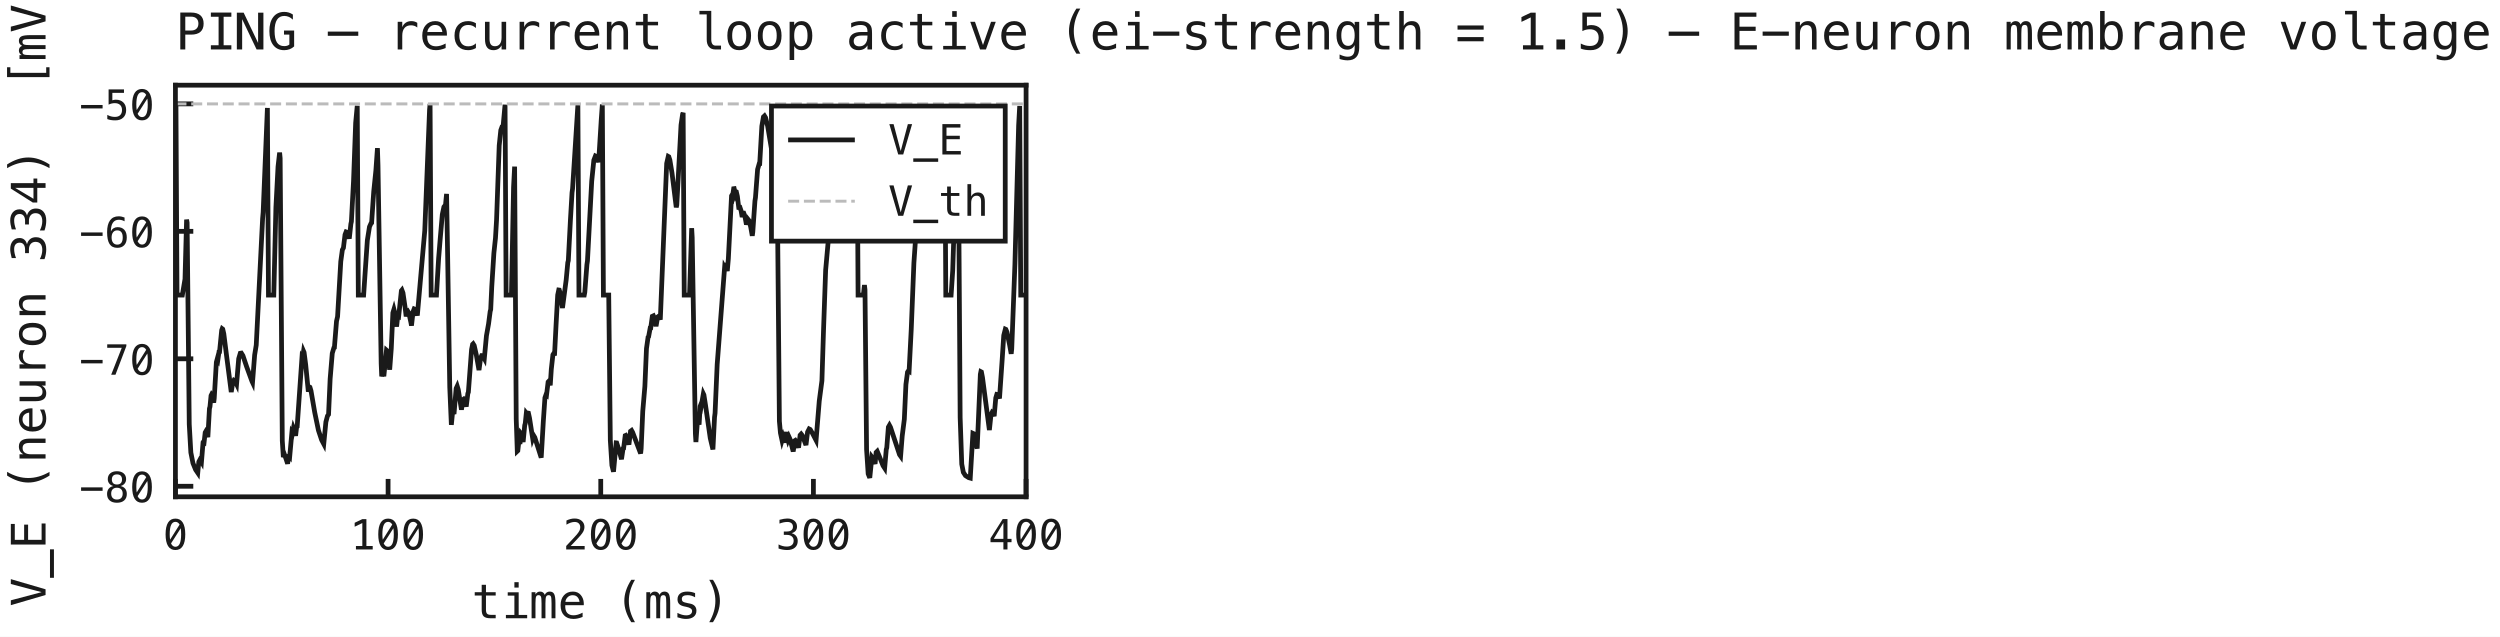
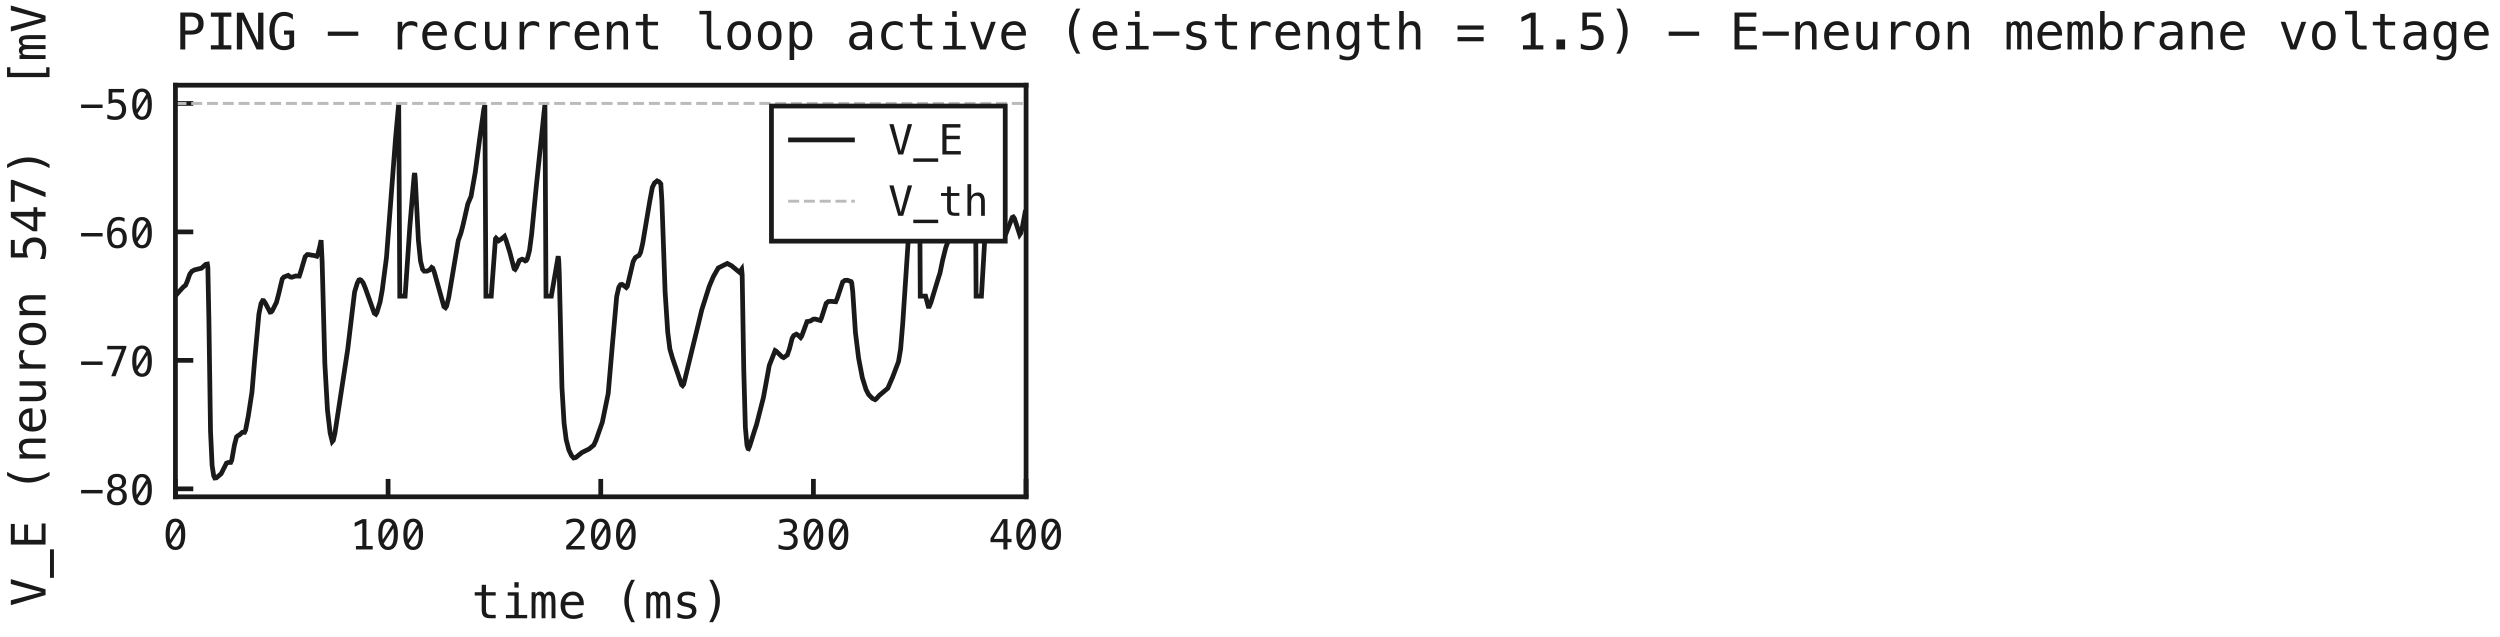
<svg xmlns="http://www.w3.org/2000/svg" xmlns:xlink="http://www.w3.org/1999/xlink" width="419.81pt" height="106.924pt" viewBox="0 0 419.81 106.924" version="1.1">
  <defs>
    <style type="text/css">*{stroke-linejoin: round; stroke-linecap: butt}</style>
  </defs>
  <g id="figure_1">
    <g id="patch_1">
      <path d="M 0 106.924  L 419.81 106.924  L 419.81 0  L 0 0  z " style="fill: #ffffff" />
    </g>
    <g id="axes_1">
      <g id="patch_2">
        <path d="M 29.458 83.425  L 172.303 83.425  L 172.303 14.305  L 29.458 14.305  z " style="fill: #ffffff" />
      </g>
      <g id="matplotlib.axis_1">
        <g id="xtick_1">
          <g id="line2d_1">
            <defs>
-               <path id="m8a054b932f" d="M 0 0  L 0 -3  " style="stroke: #1a1a1a; stroke-width: 0.8" />
+               <path id="mc0d29c896b" d="M 0 0  L 0 -3  " style="stroke: #1a1a1a; stroke-width: 0.8" />
            </defs>
            <g>
-               <use xlink:href="#m8a054b932f" x="29.458" y="83.425" style="fill: #1a1a1a; stroke: #1a1a1a; stroke-width: 0.8" />
+               <use xlink:href="#mc0d29c896b" x="29.458" y="83.425" style="fill: #1a1a1a; stroke: #1a1a1a; stroke-width: 0.8" />
            </g>
          </g>
          <g id="text_1">
            <g style="fill: #1a1a1a" transform="translate(27.35055 92.26367) scale(0.07 -0.07)">
              <defs>
                <path id="Menlo-Regular-30" d="M 1925 4734  Q 2672 4734 3055 4125  Q 3438 3516 3438 2322  Q 3438 1128 3055 518  Q 2672 -91 1925 -91  Q 1178 -91 797 518  Q 416 1128 416 2322  Q 416 3516 797 4125  Q 1178 4734 1925 4734  z M 1925 409  Q 2369 409 2586 881  Q 2803 1353 2803 2322  Q 2803 2838 2741 3253  L 1253 925  Q 1488 409 1925 409  z M 1925 4234  Q 1484 4234 1267 3762  Q 1050 3291 1050 2322  Q 1050 1881 1109 1497  L 2566 3819  Q 2328 4234 1925 4234  z " transform="scale(0.015625)" />
              </defs>
              <use xlink:href="#Menlo-Regular-30" />
            </g>
          </g>
        </g>
        <g id="xtick_2">
          <g id="line2d_2">
            <g>
-               <use xlink:href="#m8a054b932f" x="65.169" y="83.425" style="fill: #1a1a1a; stroke: #1a1a1a; stroke-width: 0.8" />
+               <use xlink:href="#mc0d29c896b" x="65.169" y="83.425" style="fill: #1a1a1a; stroke: #1a1a1a; stroke-width: 0.8" />
            </g>
          </g>
          <g id="text_2">
            <g style="fill: #1a1a1a" transform="translate(58.84758 92.26367) scale(0.07 -0.07)">
              <defs>
                <path id="Menlo-Regular-31" d="M 844 528  L 1825 528  L 1825 4053  L 650 3488  L 650 4094  L 1819 4650  L 2450 4650  L 2450 528  L 3419 528  L 3419 0  L 844 0  L 844 528  z " transform="scale(0.015625)" />
              </defs>
              <use xlink:href="#Menlo-Regular-31" />
              <use xlink:href="#Menlo-Regular-30" transform="translate(60.20508 0)" />
              <use xlink:href="#Menlo-Regular-30" transform="translate(120.4102 0)" />
            </g>
          </g>
        </g>
        <g id="xtick_3">
          <g id="line2d_3">
            <g>
-               <use xlink:href="#m8a054b932f" x="100.88" y="83.425" style="fill: #1a1a1a; stroke: #1a1a1a; stroke-width: 0.8" />
+               <use xlink:href="#mc0d29c896b" x="100.88" y="83.425" style="fill: #1a1a1a; stroke: #1a1a1a; stroke-width: 0.8" />
            </g>
          </g>
          <g id="text_3">
            <g style="fill: #1a1a1a" transform="translate(94.55883 92.26367) scale(0.07 -0.07)">
              <defs>
                <path id="Menlo-Regular-32" d="M 1166 531  L 3309 531  L 3309 0  L 475 0  L 475 531  Q 1059 1147 1496 1619  Q 1934 2091 2100 2284  Q 2413 2666 2522 2902  Q 2631 3138 2631 3384  Q 2631 3775 2401 3997  Q 2172 4219 1772 4219  Q 1488 4219 1175 4116  Q 863 4013 513 3803  L 513 4441  Q 834 4594 1145 4672  Q 1456 4750 1759 4750  Q 2444 4750 2861 4386  Q 3278 4022 3278 3431  Q 3278 3131 3139 2831  Q 3000 2531 2688 2169  Q 2513 1966 2180 1606  Q 1847 1247 1166 531  z " transform="scale(0.015625)" />
              </defs>
              <use xlink:href="#Menlo-Regular-32" />
              <use xlink:href="#Menlo-Regular-30" transform="translate(60.20508 0)" />
              <use xlink:href="#Menlo-Regular-30" transform="translate(120.4102 0)" />
            </g>
          </g>
        </g>
        <g id="xtick_4">
          <g id="line2d_4">
            <g>
-               <use xlink:href="#m8a054b932f" x="136.591" y="83.425" style="fill: #1a1a1a; stroke: #1a1a1a; stroke-width: 0.8" />
+               <use xlink:href="#mc0d29c896b" x="136.591" y="83.425" style="fill: #1a1a1a; stroke: #1a1a1a; stroke-width: 0.8" />
            </g>
          </g>
          <g id="text_4">
            <g style="fill: #1a1a1a" transform="translate(130.2701 92.26367) scale(0.07 -0.07)">
              <defs>
                <path id="Menlo-Regular-33" d="M 2425 2497  Q 2884 2375 3128 2064  Q 3372 1753 3372 1288  Q 3372 644 2939 276  Q 2506 -91 1741 -91  Q 1419 -91 1084 -31  Q 750 28 428 141  L 428 769  Q 747 603 1056 522  Q 1366 441 1672 441  Q 2191 441 2469 675  Q 2747 909 2747 1350  Q 2747 1756 2469 1995  Q 2191 2234 1716 2234  L 1234 2234  L 1234 2753  L 1716 2753  Q 2150 2753 2394 2943  Q 2638 3134 2638 3475  Q 2638 3834 2411 4026  Q 2184 4219 1766 4219  Q 1488 4219 1191 4156  Q 894 4094 569 3969  L 569 4550  Q 947 4650 1242 4700  Q 1538 4750 1766 4750  Q 2447 4750 2855 4408  Q 3263 4066 3263 3500  Q 3263 3116 3048 2859  Q 2834 2603 2425 2497  z " transform="scale(0.015625)" />
              </defs>
              <use xlink:href="#Menlo-Regular-33" />
              <use xlink:href="#Menlo-Regular-30" transform="translate(60.20508 0)" />
              <use xlink:href="#Menlo-Regular-30" transform="translate(120.4102 0)" />
            </g>
          </g>
        </g>
        <g id="xtick_5">
          <g id="line2d_5">
            <g>
-               <use xlink:href="#m8a054b932f" x="172.303" y="83.425" style="fill: #1a1a1a; stroke: #1a1a1a; stroke-width: 0.8" />
+               <use xlink:href="#mc0d29c896b" x="172.303" y="83.425" style="fill: #1a1a1a; stroke: #1a1a1a; stroke-width: 0.8" />
            </g>
          </g>
          <g id="text_5">
            <g style="fill: #1a1a1a" transform="translate(165.9813 92.26367) scale(0.07 -0.07)">
              <defs>
                <path id="Menlo-Regular-34" d="M 2297 4091  L 825 1625  L 2297 1625  L 2297 4091  z M 2194 4666  L 2925 4666  L 2925 1625  L 3547 1625  L 3547 1113  L 2925 1113  L 2925 0  L 2297 0  L 2297 1113  L 319 1113  L 319 1709  L 2194 4666  z " transform="scale(0.015625)" />
              </defs>
              <use xlink:href="#Menlo-Regular-34" />
              <use xlink:href="#Menlo-Regular-30" transform="translate(60.20508 0)" />
              <use xlink:href="#Menlo-Regular-30" transform="translate(120.4102 0)" />
            </g>
          </g>
        </g>
        <g id="text_6">
          <g style="fill: #1a1a1a" transform="translate(79.20703 103.8207) scale(0.08 -0.08)">
            <defs>
              <path id="Menlo-Regular-74" d="M 1919 4494  L 1919 3500  L 3225 3500  L 3225 3053  L 1919 3053  L 1919 1153  Q 1919 766 2066 612  Q 2213 459 2578 459  L 3225 459  L 3225 0  L 2522 0  Q 1875 0 1609 259  Q 1344 519 1344 1153  L 1344 3053  L 409 3053  L 409 3500  L 1344 3500  L 1344 4494  L 1919 4494  z " transform="scale(0.015625)" />
              <path id="Menlo-Regular-69" d="M 988 3488  L 2459 3488  L 2459 447  L 3600 447  L 3600 0  L 744 0  L 744 447  L 1884 447  L 1884 3041  L 988 3041  L 988 3488  z M 1884 4847  L 2459 4847  L 2459 4122  L 1884 4122  L 1884 4847  z " transform="scale(0.015625)" />
              <path id="Menlo-Regular-6d" d="M 2113 3144  Q 2219 3369 2383 3476  Q 2547 3584 2778 3584  Q 3200 3584 3373 3257  Q 3547 2931 3547 2028  L 3547 0  L 3022 0  L 3022 2003  Q 3022 2744 2939 2923  Q 2856 3103 2638 3103  Q 2388 3103 2295 2911  Q 2203 2719 2203 2003  L 2203 0  L 1678 0  L 1678 2003  Q 1678 2753 1589 2928  Q 1500 3103 1269 3103  Q 1041 3103 952 2911  Q 863 2719 863 2003  L 863 0  L 341 0  L 341 3500  L 863 3500  L 863 3200  Q 966 3388 1120 3486  Q 1275 3584 1472 3584  Q 1709 3584 1867 3475  Q 2025 3366 2113 3144  z " transform="scale(0.015625)" />
              <path id="Menlo-Regular-65" d="M 3500 2038  L 3500 1756  L 1009 1756  L 1009 1738  Q 984 1022 1282 709  Q 1581 397 2125 397  Q 2400 397 2700 484  Q 3000 572 3341 750  L 3341 178  Q 3013 44 2708 -23  Q 2403 -91 2119 -91  Q 1303 -91 843 398  Q 384 888 384 1747  Q 384 2584 834 3084  Q 1284 3584 2034 3584  Q 2703 3584 3089 3131  Q 3475 2678 3500 2038  z M 2925 2206  Q 2888 2569 2661 2833  Q 2434 3097 2009 3097  Q 1594 3097 1325 2822  Q 1056 2547 1031 2203  L 2925 2206  z " transform="scale(0.015625)" />
              <path id="Menlo-Regular-20" transform="scale(0.015625)" />
              <path id="Menlo-Regular-28" d="M 2672 5169  Q 2256 4456 2051 3748  Q 1847 3041 1847 2322  Q 1847 1606 2051 897  Q 2256 188 2672 -531  L 2172 -531  Q 1700 213 1469 917  Q 1238 1622 1238 2322  Q 1238 3019 1469 3725  Q 1700 4431 2172 5169  L 2672 5169  z " transform="scale(0.015625)" />
              <path id="Menlo-Regular-73" d="M 3041 3378  L 3041 2816  Q 2794 2959 2544 3031  Q 2294 3103 2034 3103  Q 1644 3103 1451 2976  Q 1259 2850 1259 2591  Q 1259 2356 1403 2240  Q 1547 2125 2119 2016  L 2350 1972  Q 2778 1891 2998 1647  Q 3219 1403 3219 1013  Q 3219 494 2850 201  Q 2481 -91 1825 -91  Q 1566 -91 1281 -36  Q 997 19 666 128  L 666 722  Q 988 556 1281 473  Q 1575 391 1838 391  Q 2219 391 2428 545  Q 2638 700 2638 978  Q 2638 1378 1872 1531  L 1847 1538  L 1631 1581  Q 1134 1678 906 1908  Q 678 2138 678 2534  Q 678 3038 1018 3311  Q 1359 3584 1991 3584  Q 2272 3584 2531 3532  Q 2791 3481 3041 3378  z " transform="scale(0.015625)" />
              <path id="Menlo-Regular-29" d="M 1088 5169  L 1588 5169  Q 2059 4431 2290 3725  Q 2522 3019 2522 2322  Q 2522 1619 2290 912  Q 2059 206 1588 -531  L 1088 -531  Q 1503 194 1708 903  Q 1913 1613 1913 2322  Q 1913 3034 1708 3743  Q 1503 4453 1088 5169  z " transform="scale(0.015625)" />
            </defs>
            <use xlink:href="#Menlo-Regular-74" />
            <use xlink:href="#Menlo-Regular-69" transform="translate(60.20508 0)" />
            <use xlink:href="#Menlo-Regular-6d" transform="translate(120.4102 0)" />
            <use xlink:href="#Menlo-Regular-65" transform="translate(180.6152 0)" />
            <use xlink:href="#Menlo-Regular-20" transform="translate(240.8203 0)" />
            <use xlink:href="#Menlo-Regular-28" transform="translate(301.0254 0)" />
            <use xlink:href="#Menlo-Regular-6d" transform="translate(361.2305 0)" />
            <use xlink:href="#Menlo-Regular-73" transform="translate(421.4355 0)" />
            <use xlink:href="#Menlo-Regular-29" transform="translate(481.6406 0)" />
          </g>
        </g>
      </g>
      <g id="matplotlib.axis_2">
        <g id="ytick_1">
          <g id="line2d_6">
            <defs>
-               <path id="mae8dba7355" d="M 0 0  L 3 0  " style="stroke: #1a1a1a; stroke-width: 0.8" />
+               <path id="m9e86cb7888" d="M 0 0  L 3 0  " style="stroke: #1a1a1a; stroke-width: 0.8" />
            </defs>
            <g>
-               <use xlink:href="#mae8dba7355" x="29.458" y="81.657" style="fill: #1a1a1a; stroke: #1a1a1a; stroke-width: 0.8" />
+               <use xlink:href="#m9e86cb7888" x="29.458" y="82.088" style="fill: #1a1a1a; stroke: #1a1a1a; stroke-width: 0.8" />
            </g>
          </g>
          <g id="text_7">
-             <g style="fill: #1a1a1a" transform="translate(13.315 84.32586) scale(0.07 -0.07)">
+             <g style="fill: #1a1a1a" transform="translate(13.315 84.75686) scale(0.07 -0.07)">
              <defs>
                <path id="Menlo-Regular-2212" d="M 275 2272  L 3578 2272  L 3578 1741  L 275 1741  L 275 2272  z " transform="scale(0.015625)" />
                <path id="Menlo-Regular-38" d="M 1925 2216  Q 1503 2216 1273 1980  Q 1044 1744 1044 1313  Q 1044 881 1276 642  Q 1509 403 1925 403  Q 2350 403 2579 639  Q 2809 875 2809 1313  Q 2809 1741 2576 1978  Q 2344 2216 1925 2216  z M 1375 2478  Q 972 2581 745 2862  Q 519 3144 519 3541  Q 519 4097 897 4423  Q 1275 4750 1925 4750  Q 2578 4750 2956 4423  Q 3334 4097 3334 3541  Q 3334 3144 3107 2862  Q 2881 2581 2478 2478  Q 2947 2375 3195 2062  Q 3444 1750 3444 1253  Q 3444 622 3041 265  Q 2638 -91 1925 -91  Q 1213 -91 811 264  Q 409 619 409 1247  Q 409 1747 657 2061  Q 906 2375 1375 2478  z M 1147 3481  Q 1147 3106 1347 2909  Q 1547 2713 1925 2713  Q 2306 2713 2506 2909  Q 2706 3106 2706 3481  Q 2706 3863 2507 4063  Q 2309 4263 1925 4263  Q 1547 4263 1347 4061  Q 1147 3859 1147 3481  z " transform="scale(0.015625)" />
              </defs>
              <use xlink:href="#Menlo-Regular-2212" />
              <use xlink:href="#Menlo-Regular-38" transform="translate(60.20508 0)" />
              <use xlink:href="#Menlo-Regular-30" transform="translate(120.4102 0)" />
            </g>
          </g>
        </g>
        <g id="ytick_2">
          <g id="line2d_7">
            <g>
-               <use xlink:href="#mae8dba7355" x="29.458" y="60.252" style="fill: #1a1a1a; stroke: #1a1a1a; stroke-width: 0.8" />
+               <use xlink:href="#m9e86cb7888" x="29.458" y="60.515" style="fill: #1a1a1a; stroke: #1a1a1a; stroke-width: 0.8" />
            </g>
          </g>
          <g id="text_8">
-             <g style="fill: #1a1a1a" transform="translate(13.315 62.92178) scale(0.07 -0.07)">
+             <g style="fill: #1a1a1a" transform="translate(13.315 63.18447) scale(0.07 -0.07)">
              <defs>
                <path id="Menlo-Regular-37" d="M 434 4666  L 3372 4666  L 3372 4397  L 1703 0  L 1044 0  L 2669 4134  L 434 4134  L 434 4666  z " transform="scale(0.015625)" />
              </defs>
              <use xlink:href="#Menlo-Regular-2212" />
              <use xlink:href="#Menlo-Regular-37" transform="translate(60.20508 0)" />
              <use xlink:href="#Menlo-Regular-30" transform="translate(120.4102 0)" />
            </g>
          </g>
        </g>
        <g id="ytick_3">
          <g id="line2d_8">
            <g>
-               <use xlink:href="#mae8dba7355" x="29.458" y="38.848" style="fill: #1a1a1a; stroke: #1a1a1a; stroke-width: 0.8" />
+               <use xlink:href="#m9e86cb7888" x="29.458" y="38.943" style="fill: #1a1a1a; stroke: #1a1a1a; stroke-width: 0.8" />
            </g>
          </g>
          <g id="text_9">
-             <g style="fill: #1a1a1a" transform="translate(13.315 41.51771) scale(0.07 -0.07)">
+             <g style="fill: #1a1a1a" transform="translate(13.315 41.61208) scale(0.07 -0.07)">
              <defs>
                <path id="Menlo-Regular-36" d="M 3097 4563  L 3097 3981  Q 2900 4097 2678 4158  Q 2456 4219 2216 4219  Q 1616 4219 1306 3767  Q 997 3316 997 2438  Q 1147 2750 1412 2917  Q 1678 3084 2022 3084  Q 2697 3084 3067 2670  Q 3438 2256 3438 1497  Q 3438 741 3056 325  Q 2675 -91 1984 -91  Q 1172 -91 794 492  Q 416 1075 416 2328  Q 416 3509 870 4129  Q 1325 4750 2188 4750  Q 2419 4750 2650 4701  Q 2881 4653 3097 4563  z M 1972 2591  Q 1569 2591 1337 2300  Q 1106 2009 1106 1497  Q 1106 984 1337 693  Q 1569 403 1972 403  Q 2391 403 2603 679  Q 2816 956 2816 1497  Q 2816 2041 2603 2316  Q 2391 2591 1972 2591  z " transform="scale(0.015625)" />
              </defs>
              <use xlink:href="#Menlo-Regular-2212" />
              <use xlink:href="#Menlo-Regular-36" transform="translate(60.20508 0)" />
              <use xlink:href="#Menlo-Regular-30" transform="translate(120.4102 0)" />
            </g>
          </g>
        </g>
        <g id="ytick_4">
          <g id="line2d_9">
            <g>
-               <use xlink:href="#mae8dba7355" x="29.458" y="17.444" style="fill: #1a1a1a; stroke: #1a1a1a; stroke-width: 0.8" />
+               <use xlink:href="#m9e86cb7888" x="29.458" y="17.37" style="fill: #1a1a1a; stroke: #1a1a1a; stroke-width: 0.8" />
            </g>
          </g>
          <g id="text_10">
-             <g style="fill: #1a1a1a" transform="translate(13.315 20.11363) scale(0.07 -0.07)">
+             <g style="fill: #1a1a1a" transform="translate(13.315 20.03969) scale(0.07 -0.07)">
              <defs>
                <path id="Menlo-Regular-35" d="M 647 4666  L 3009 4666  L 3009 4134  L 1222 4134  L 1222 2988  Q 1356 3038 1492 3061  Q 1628 3084 1766 3084  Q 2491 3084 2916 2656  Q 3341 2228 3341 1497  Q 3341 759 2895 334  Q 2450 -91 1678 -91  Q 1306 -91 998 -41  Q 691 9 447 109  L 447 750  Q 734 594 1025 517  Q 1316 441 1619 441  Q 2141 441 2423 716  Q 2706 991 2706 1497  Q 2706 1997 2414 2275  Q 2122 2553 1600 2553  Q 1347 2553 1106 2495  Q 866 2438 647 2322  L 647 4666  z " transform="scale(0.015625)" />
              </defs>
              <use xlink:href="#Menlo-Regular-2212" />
              <use xlink:href="#Menlo-Regular-35" transform="translate(60.20508 0)" />
              <use xlink:href="#Menlo-Regular-30" transform="translate(120.4102 0)" />
            </g>
          </g>
        </g>
        <g id="text_11">
          <g style="fill: #1a1a1a" transform="translate(7.65125 101.8438) rotate(-90) scale(0.08 -0.08)">
            <defs>
              <path id="Menlo-Regular-56" d="M 1925 531  L 3022 4666  L 3675 4666  L 2309 0  L 1544 0  L 178 4666  L 831 4666  L 1925 531  z " transform="scale(0.015625)" />
              <path id="Menlo-Regular-5f" d="M 3825 -594  L 3825 -1125  L 0 -1125  L 0 -594  L 3825 -594  z " transform="scale(0.015625)" />
              <path id="Menlo-Regular-45" d="M 616 4666  L 3384 4666  L 3384 4134  L 1247 4134  L 1247 2878  L 3291 2878  L 3291 2347  L 1247 2347  L 1247 531  L 3444 531  L 3444 0  L 616 0  L 616 4666  z " transform="scale(0.015625)" />
              <path id="Menlo-Regular-6e" d="M 3284 2169  L 3284 0  L 2706 0  L 2706 2169  Q 2706 2641 2540 2862  Q 2375 3084 2022 3084  Q 1619 3084 1401 2798  Q 1184 2513 1184 1978  L 1184 0  L 609 0  L 609 3500  L 1184 3500  L 1184 2975  Q 1338 3275 1600 3429  Q 1863 3584 2222 3584  Q 2756 3584 3020 3232  Q 3284 2881 3284 2169  z " transform="scale(0.015625)" />
              <path id="Menlo-Regular-75" d="M 609 1325  L 609 3494  L 1184 3494  L 1184 1325  Q 1184 853 1351 631  Q 1519 409 1869 409  Q 2275 409 2490 695  Q 2706 981 2706 1516  L 2706 3494  L 3284 3494  L 3284 0  L 2706 0  L 2706 525  Q 2553 222 2289 65  Q 2025 -91 1672 -91  Q 1134 -91 871 261  Q 609 613 609 1325  z " transform="scale(0.015625)" />
              <path id="Menlo-Regular-72" d="M 3609 2778  Q 3425 2922 3234 2987  Q 3044 3053 2816 3053  Q 2278 3053 1993 2715  Q 1709 2378 1709 1741  L 1709 0  L 1131 0  L 1131 3500  L 1709 3500  L 1709 2816  Q 1853 3188 2151 3386  Q 2450 3584 2859 3584  Q 3072 3584 3256 3531  Q 3441 3478 3609 3366  L 3609 2778  z " transform="scale(0.015625)" />
              <path id="Menlo-Regular-6f" d="M 1925 3097  Q 1488 3097 1263 2756  Q 1038 2416 1038 1747  Q 1038 1081 1263 739  Q 1488 397 1925 397  Q 2366 397 2591 739  Q 2816 1081 2816 1747  Q 2816 2416 2591 2756  Q 2366 3097 1925 3097  z M 1925 3584  Q 2653 3584 3039 3112  Q 3425 2641 3425 1747  Q 3425 850 3040 379  Q 2656 -91 1925 -91  Q 1197 -91 812 379  Q 428 850 428 1747  Q 428 2641 812 3112  Q 1197 3584 1925 3584  z " transform="scale(0.015625)" />
              <path id="Menlo-Regular-5b" d="M 1759 5175  L 3084 5175  L 3084 4728  L 2334 4728  L 2334 -84  L 3084 -84  L 3084 -531  L 1759 -531  L 1759 5175  z " transform="scale(0.015625)" />
              <path id="Menlo-Regular-5d" d="M 2250 5175  L 2250 -531  L 925 -531  L 925 -84  L 1675 -84  L 1675 4728  L 925 4728  L 925 5175  L 2250 5175  z " transform="scale(0.015625)" />
            </defs>
            <use xlink:href="#Menlo-Regular-56" />
            <use xlink:href="#Menlo-Regular-5f" transform="translate(60.20508 0)" />
            <use xlink:href="#Menlo-Regular-45" transform="translate(120.4102 0)" />
            <use xlink:href="#Menlo-Regular-20" transform="translate(180.6152 0)" />
            <use xlink:href="#Menlo-Regular-28" transform="translate(240.8203 0)" />
            <use xlink:href="#Menlo-Regular-6e" transform="translate(301.0254 0)" />
            <use xlink:href="#Menlo-Regular-65" transform="translate(361.2305 0)" />
            <use xlink:href="#Menlo-Regular-75" transform="translate(421.4355 0)" />
            <use xlink:href="#Menlo-Regular-72" transform="translate(481.6406 0)" />
            <use xlink:href="#Menlo-Regular-6f" transform="translate(541.8457 0)" />
            <use xlink:href="#Menlo-Regular-6e" transform="translate(602.0508 0)" />
            <use xlink:href="#Menlo-Regular-20" transform="translate(662.2559 0)" />
-             <use xlink:href="#Menlo-Regular-33" transform="translate(722.4609 0)" />
-             <use xlink:href="#Menlo-Regular-33" transform="translate(782.666 0)" />
-             <use xlink:href="#Menlo-Regular-34" transform="translate(842.8711 0)" />
+             <use xlink:href="#Menlo-Regular-35" transform="translate(722.4609 0)" />
+             <use xlink:href="#Menlo-Regular-34" transform="translate(782.666 0)" />
+             <use xlink:href="#Menlo-Regular-37" transform="translate(842.8711 0)" />
            <use xlink:href="#Menlo-Regular-29" transform="translate(903.0762 0)" />
            <use xlink:href="#Menlo-Regular-20" transform="translate(963.2812 0)" />
            <use xlink:href="#Menlo-Regular-20" transform="translate(1023.486 0)" />
            <use xlink:href="#Menlo-Regular-5b" transform="translate(1083.691 0)" />
            <use xlink:href="#Menlo-Regular-6d" transform="translate(1143.896 0)" />
            <use xlink:href="#Menlo-Regular-56" transform="translate(1204.102 0)" />
            <use xlink:href="#Menlo-Regular-5d" transform="translate(1264.307 0)" />
          </g>
        </g>
      </g>
      <g id="line2d_10">
-         <path d="M 29.458 18.25  L 29.547 17.447  L 29.725 49.55  L 30.618 49.55  L 31.065 46.864  L 31.332 36.877  L 31.422 37.396  L 31.779 71.235  L 32.047 75.988  L 32.404 77.781  L 32.85 78.879  L 33.207 79.405  L 33.386 77.546  L 33.564 77.211  L 33.743 77.392  L 33.832 77.549  L 34.1 74.277  L 34.189 74.143  L 34.279 74.211  L 34.457 72.624  L 34.547 72.469  L 34.725 72.759  L 34.904 73.407  L 35.171 68.605  L 35.261 68.286  L 35.439 66.43  L 35.529 66.248  L 35.618 66.359  L 35.886 67.614  L 35.975 66.884  L 36.332 60.821  L 36.511 60.154  L 36.6 60.319  L 36.778 59.092  L 36.868 59.068  L 37.225 55.454  L 37.314 55.202  L 37.403 55.27  L 37.582 56.046  L 38.028 59.59  L 38.832 65.837  L 39.1 64.134  L 39.278 63.842  L 39.457 63.94  L 39.725 64.499  L 40.082 60.235  L 40.35 59.323  L 40.528 59.293  L 40.796 59.728  L 41.421 61.588  L 42.314 64.033  L 42.403 64.221  L 42.76 59.614  L 43.028 57.95  L 44.099 36.698  L 44.189 35.657  L 44.903 18.129  L 45.081 49.55  L 45.974 49.55  L 46.331 34.808  L 46.688 27.984  L 46.956 25.621  L 47.045 26.576  L 47.403 74.001  L 47.581 76.762  L 47.76 76.307  L 48.028 77.043  L 48.295 77.87  L 48.474 76.561  L 48.563 76.511  L 48.652 76.626  L 49.01 72.669  L 49.099 72.813  L 49.277 71.864  L 49.456 72.315  L 49.635 73.186  L 49.813 71.686  L 49.902 71.624  L 50.706 60.081  L 50.795 60.223  L 50.974 58.973  L 51.063 59.18  L 51.331 61.24  L 51.777 65.77  L 51.956 64.977  L 52.045 65.025  L 52.224 65.618  L 52.849 69.249  L 53.473 72.263  L 54.009 73.882  L 54.366 74.557  L 54.723 70.864  L 54.991 69.844  L 55.17 69.6  L 55.438 63.628  L 55.795 59.328  L 56.063 58.422  L 56.152 58.37  L 56.509 53.936  L 56.687 53.163  L 57.223 43.916  L 57.491 41.95  L 57.67 41.621  L 57.937 39.402  L 58.116 38.943  L 58.294 39.006  L 58.562 39.726  L 58.652 40.074  L 58.919 37.608  L 59.009 37.198  L 59.366 30.424  L 59.723 20.629  L 59.991 17.757  L 60.169 49.55  L 61.062 49.55  L 61.33 45.558  L 61.687 40.34  L 62.044 38.085  L 62.312 37.486  L 62.401 37.421  L 62.758 32.161  L 63.116 28.659  L 63.383 24.875  L 63.473 27.73  L 64.008 61.039  L 64.098 63.204  L 64.276 62.469  L 64.455 63.186  L 64.901 58.805  L 64.99 58.882  L 65.169 59.81  L 65.437 62.082  L 65.705 58.529  L 65.972 52.541  L 66.151 51.943  L 66.33 52.647  L 66.597 54.85  L 66.776 53.202  L 66.865 52.987  L 66.954 53.051  L 67.401 48.818  L 67.49 48.709  L 67.669 49.181  L 68.026 51.613  L 68.204 53.134  L 68.383 52.328  L 68.472 52.254  L 68.651 52.552  L 69.008 54.171  L 69.097 54.682  L 69.365 52.341  L 69.544 51.874  L 69.722 51.943  L 69.99 52.653  L 70.079 52.989  L 71.329 38.713  L 72.133 18.416  L 72.222 17.453  L 72.4 49.55  L 73.293 49.55  L 73.65 43.457  L 73.918 40.151  L 74.275 36.008  L 74.543 34.748  L 74.811 34.407  L 74.99 32.563  L 75.168 42.978  L 75.525 65.034  L 75.793 71.343  L 75.972 69.495  L 76.061 69.265  L 76.15 69.305  L 76.239 69.523  L 76.597 65.228  L 76.775 64.847  L 76.954 65.429  L 77.489 68.797  L 77.757 67.091  L 77.846 67.029  L 78.025 67.313  L 78.293 68.276  L 78.561 66.08  L 78.65 65.857  L 79.186 58.693  L 79.364 57.817  L 79.453 57.732  L 79.632 58.024  L 79.989 59.616  L 80.435 62.149  L 80.703 60.147  L 80.882 59.715  L 81.06 59.72  L 81.328 60.213  L 81.685 56.384  L 82.042 54.373  L 82.31 52.3  L 82.4 51.972  L 82.578 48.148  L 82.935 42.5  L 83.203 39.973  L 83.382 36.941  L 83.828 24.439  L 84.096 21.863  L 84.274 21.373  L 84.364 21.379  L 84.453 21.516  L 84.81 17.582  L 84.989 49.55  L 85.881 49.55  L 86.239 31.431  L 86.417 27.976  L 86.685 70.354  L 86.863 75.766  L 86.953 75.681  L 87.131 74.09  L 87.221 74.222  L 87.31 74.552  L 87.488 72.817  L 87.578 72.934  L 87.846 74.223  L 88.113 71.419  L 88.203 71.112  L 88.381 69.371  L 88.47 69.484  L 88.56 69.88  L 88.649 69.366  L 88.738 69.383  L 88.917 70.19  L 89.453 73.639  L 89.631 73.163  L 89.81 73.463  L 90.881 76.849  L 91.238 70.738  L 91.506 66.794  L 91.685 66.279  L 91.774 66.35  L 92.042 64.139  L 92.131 64.044  L 92.309 64.375  L 92.399 64.709  L 92.577 61.99  L 92.845 59.579  L 92.934 59.433  L 93.024 59.491  L 93.113 59.705  L 93.381 54.452  L 93.649 49.541  L 93.827 48.699  L 93.916 48.712  L 94.095 49.305  L 94.452 51.717  L 95.077 46.976  L 95.345 44.093  L 95.434 43.761  L 95.791 36.882  L 96.059 32.337  L 96.148 31.682  L 97.041 17.646  L 97.22 49.55  L 98.113 49.55  L 98.202 49.073  L 98.559 44.415  L 98.648 43.806  L 99.362 30.427  L 99.72 26.891  L 99.987 26.195  L 100.166 26.282  L 100.434 26.932  L 100.523 27.245  L 100.969 20.038  L 101.148 17.54  L 101.327 49.55  L 102.219 49.55  L 102.487 73.933  L 102.755 78.148  L 103.023 79.215  L 103.469 74.371  L 103.558 74.382  L 103.826 75.208  L 104.362 77.118  L 104.63 75.317  L 104.719 75.276  L 104.987 73.153  L 105.076 73.113  L 105.255 73.443  L 105.612 74.66  L 105.88 72.421  L 106.058 72.287  L 106.237 72.608  L 107.576 76.152  L 107.665 75.315  L 107.933 69.074  L 108.29 64.874  L 108.558 58.535  L 108.826 56.626  L 108.915 56.534  L 109.183 55.08  L 109.272 55.067  L 109.54 53.12  L 109.719 53.036  L 109.897 53.505  L 110.165 54.781  L 110.433 53.223  L 110.611 53.101  L 110.79 53.415  L 110.879 53.683  L 111.951 27.441  L 112.218 26.268  L 112.308 26.319  L 112.486 26.862  L 112.843 29.038  L 113.558 34.815  L 113.647 34.434  L 114.361 20.988  L 114.629 19.16  L 114.718 18.948  L 114.897 49.55  L 115.79 49.55  L 116.147 38.317  L 116.236 39.882  L 116.772 72.817  L 116.861 74.233  L 117.129 70.535  L 117.218 70.544  L 117.397 71.311  L 117.575 68.216  L 117.664 67.99  L 117.754 68.187  L 118.111 66.119  L 118.2 66.303  L 118.468 68.011  L 119.271 73.586  L 119.718 75.474  L 119.986 70.073  L 120.075 69.386  L 120.432 61.179  L 121.682 44.868  L 121.771 45.022  L 121.95 44.681  L 122.128 45.515  L 122.307 43.451  L 122.843 32.881  L 122.932 32.733  L 123.021 32.921  L 123.2 31.69  L 123.289 31.678  L 123.468 32.448  L 123.557 32.17  L 123.646 32.208  L 123.825 32.971  L 124.092 35.172  L 124.182 34.891  L 124.271 34.868  L 124.45 35.396  L 124.628 36.445  L 124.807 35.785  L 124.896 35.786  L 125.075 36.254  L 125.342 37.709  L 125.61 36.829  L 125.789 37.054  L 126.057 38.093  L 126.324 39.593  L 126.414 38.936  L 126.771 33.757  L 126.86 33.184  L 127.217 28.45  L 127.485 27.504  L 127.574 27.49  L 127.931 21.189  L 128.199 19.631  L 128.378 19.463  L 128.556 19.755  L 128.913 21.194  L 129.717 26.032  L 129.806 26.595  L 129.896 25.873  L 130.253 21.048  L 130.342 20.431  L 130.431 22.143  L 130.878 70.731  L 131.056 72.706  L 131.324 73.953  L 131.503 73.363  L 131.681 73.931  L 131.77 74.34  L 131.949 72.884  L 132.038 72.887  L 132.306 73.854  L 132.485 73.346  L 132.663 73.736  L 133.199 75.819  L 133.467 74.004  L 133.556 73.948  L 133.735 74.189  L 134.092 75.179  L 134.359 73.077  L 134.538 72.881  L 134.717 73.108  L 135.342 74.739  L 135.609 72.55  L 135.877 72.033  L 136.056 72.126  L 136.413 72.729  L 137.038 73.93  L 137.573 67.336  L 138.02 63.937  L 138.288 55.478  L 138.645 45.359  L 139.895 31.32  L 140.073 31.722  L 140.252 32.603  L 140.52 29.195  L 140.698 28.465  L 140.787 28.409  L 140.966 28.741  L 141.234 26.008  L 141.412 25.478  L 141.68 22.697  L 141.859 22.125  L 141.948 22.101  L 142.127 22.436  L 142.484 24.104  L 143.019 27.688  L 143.109 27.281  L 143.287 26.898  L 143.555 24.25  L 143.644 23.79  L 143.912 18.139  L 144.091 49.55  L 144.984 49.55  L 145.162 47.866  L 145.251 48.67  L 145.519 75.471  L 145.787 79.567  L 146.055 80.238  L 146.412 76.723  L 146.591 76.956  L 146.948 77.896  L 147.126 75.962  L 147.305 75.783  L 147.573 76.418  L 148.287 78.201  L 148.555 78.61  L 148.823 75.481  L 148.912 75.175  L 149.18 71.718  L 149.358 71.409  L 149.537 71.745  L 151.054 76.347  L 151.233 76.596  L 151.501 73.219  L 151.858 70.409  L 152.126 64.554  L 152.394 62.489  L 152.572 62.22  L 152.661 62.286  L 153.019 55.313  L 153.465 44.155  L 153.911 37.682  L 154.09 37.442  L 154.268 38.012  L 154.358 38.501  L 154.536 37.211  L 154.804 31.1  L 155.34 26.184  L 155.518 25.785  L 155.608 25.904  L 155.875 24.566  L 155.965 24.59  L 156.233 22.432  L 156.411 22.268  L 156.59 22.744  L 156.947 24.822  L 157.84 32.007  L 158.197 24.075  L 158.643 18.093  L 158.822 49.55  L 159.714 49.55  L 159.982 45.462  L 160.339 34.486  L 160.696 29.433  L 160.875 28.172  L 160.964 29.853  L 161.232 70.102  L 161.5 77.93  L 161.768 79.309  L 162.125 79.862  L 162.661 80.204  L 162.928 80.283  L 163.375 72.769  L 163.464 72.81  L 163.732 73.752  L 164.089 75.329  L 164.625 62.853  L 164.714 62.418  L 164.803 62.465  L 164.982 63.39  L 166.142 72.216  L 166.41 69.634  L 166.589 69.266  L 166.767 69.435  L 166.946 69.885  L 167.214 66.818  L 167.392 66.224  L 167.571 66.253  L 167.839 66.91  L 168.285 60.447  L 168.553 56.32  L 168.821 55.271  L 168.91 55.312  L 169.089 55.75  L 169.535 57.905  L 169.803 59.411  L 169.892 58.618  L 170.428 44.406  L 171.053 21.046  L 171.231 17.795  L 171.41 49.55  L 172.213 49.55  L 172.213 49.55  " clip-path="url(#paf3e5350f1)" style="fill: none; stroke: #1a1a1a; stroke-width: 0.8; stroke-linejoin: miter" />
+         <path d="M 29.458 49.679  L 30.35 48.661  L 30.797 48.182  L 31.154 47.908  L 31.422 47.297  L 31.868 46.042  L 32.225 45.559  L 32.672 45.319  L 33.832 45.038  L 34.547 44.396  L 34.814 44.346  L 34.904 44.903  L 35.082 53.905  L 35.35 72.378  L 35.618 78.164  L 35.886 79.899  L 36.064 80.268  L 36.332 80.236  L 37.136 79.546  L 38.028 77.778  L 38.296 77.669  L 38.743 77.651  L 38.921 77.255  L 39.368 74.727  L 39.725 73.359  L 39.992 73.142  L 40.171 73.062  L 40.707 72.591  L 41.064 72.597  L 41.242 72.213  L 41.689 69.889  L 42.314 65.818  L 42.76 60.5  L 43.474 52.749  L 43.831 50.982  L 44.099 50.477  L 44.278 50.495  L 44.546 50.881  L 45.349 52.411  L 45.528 52.383  L 45.706 52.208  L 46.42 50.783  L 46.778 49.433  L 47.403 46.82  L 47.67 46.523  L 48.385 46.244  L 48.742 46.506  L 49.01 46.553  L 49.635 46.343  L 50.259 46.366  L 50.527 45.529  L 51.242 43.111  L 51.599 42.749  L 51.866 42.754  L 52.402 42.864  L 52.759 42.908  L 53.206 43.034  L 53.384 42.685  L 53.741 41.235  L 53.92 40.328  L 54.098 44.052  L 54.545 60.98  L 54.991 68.874  L 55.438 72.704  L 55.795 74.142  L 55.973 73.934  L 56.241 72.744  L 58.384 58.713  L 59.544 49.027  L 59.991 47.557  L 60.259 47.022  L 60.437 46.961  L 60.616 47.038  L 60.973 47.484  L 61.33 48.336  L 62.848 52.602  L 63.116 52.774  L 63.294 52.482  L 63.83 50.683  L 64.187 48.72  L 64.901 43.218  L 65.437 36.174  L 66.419 23.274  L 66.954 17.447  L 67.133 49.729  L 68.026 49.729  L 68.829 37.95  L 69.544 29.483  L 69.633 29.062  L 69.722 29.813  L 70.258 40.322  L 70.615 43.838  L 70.972 45.249  L 71.24 45.536  L 71.686 45.532  L 72.133 45.339  L 72.49 44.901  L 72.668 45.017  L 72.936 45.734  L 74.543 51.482  L 74.811 51.677  L 74.99 51.416  L 75.347 49.965  L 75.972 46.239  L 76.954 40.382  L 77.4 39.144  L 77.757 37.765  L 78.561 34.234  L 79.096 32.986  L 79.811 28.895  L 80.614 22.826  L 81.239 18.386  L 81.418 17.63  L 81.596 49.729  L 82.489 49.729  L 83.203 40.09  L 83.292 39.979  L 83.739 40.43  L 84.185 40.143  L 84.721 39.692  L 84.989 40.369  L 85.614 42.373  L 86.328 45.121  L 86.506 45.237  L 86.685 44.962  L 87.221 43.738  L 87.667 43.52  L 87.846 43.574  L 88.203 43.818  L 88.381 43.743  L 88.56 43.421  L 88.917 42.056  L 89.274 39.341  L 90.078 31.067  L 91.506 17.497  L 91.685 49.729  L 92.577 49.729  L 93.738 43.015  L 93.827 43.773  L 93.916 45.944  L 94.363 65.025  L 94.72 71.051  L 95.077 73.826  L 95.523 75.556  L 95.97 76.5  L 96.327 76.908  L 96.684 76.823  L 97.755 75.966  L 98.916 75.4  L 99.72 74.729  L 100.077 73.944  L 101.148 70.886  L 102.13 66.091  L 102.844 57.794  L 103.558 49.783  L 103.916 48.237  L 104.183 47.811  L 104.451 47.752  L 104.808 48  L 105.166 48.282  L 105.344 48.076  L 105.701 46.557  L 106.326 43.918  L 106.683 43.262  L 107.04 43.028  L 107.308 42.893  L 107.576 42.364  L 107.933 40.813  L 109.094 33.88  L 109.54 31.473  L 109.897 30.735  L 110.344 30.376  L 110.701 30.553  L 110.969 30.878  L 111.147 33.741  L 111.683 48.953  L 112.129 55.778  L 112.486 58.601  L 112.933 60.164  L 114.45 64.603  L 114.629 64.758  L 114.808 64.519  L 115.165 63.057  L 116.325 58.287  L 117.218 54.633  L 117.843 52.032  L 119.093 48.096  L 119.45 47.246  L 119.807 46.411  L 120.611 45.004  L 121.325 44.639  L 122.128 44.244  L 122.843 44.625  L 124.182 45.729  L 124.539 45.225  L 124.628 46.111  L 124.896 62.156  L 125.164 71.747  L 125.432 74.737  L 125.61 75.318  L 125.699 75.35  L 125.878 74.954  L 126.682 72.389  L 127.039 71.304  L 128.199 66.751  L 129.181 61.372  L 130.163 58.868  L 130.342 58.972  L 131.056 59.667  L 131.324 59.921  L 131.592 60.054  L 132.217 59.599  L 132.574 58.55  L 133.02 56.804  L 133.288 56.346  L 133.735 56.113  L 134.002 56.269  L 134.449 56.686  L 134.627 56.429  L 135.52 53.999  L 135.788 53.96  L 136.056 53.914  L 136.591 53.594  L 136.949 53.588  L 137.752 53.813  L 137.931 53.444  L 138.734 50.935  L 139.091 50.637  L 139.538 50.6  L 140.341 50.669  L 140.609 50.045  L 141.502 47.359  L 141.859 47.09  L 142.305 47.064  L 142.93 47.29  L 143.019 47.493  L 143.198 49.009  L 143.644 55.796  L 144.18 60.144  L 144.805 63.412  L 145.43 65.425  L 145.876 66.272  L 146.501 66.903  L 146.948 67.117  L 147.126 66.991  L 147.662 66.393  L 149.09 65.189  L 149.894 63.325  L 150.876 60.734  L 151.233 58.629  L 151.59 54.334  L 153.465 25.989  L 154.09 19.509  L 154.358 17.816  L 154.536 49.729  L 155.429 49.729  L 155.875 51.439  L 156.054 51.44  L 156.322 50.811  L 157.572 46.699  L 157.84 45.876  L 158.286 43.702  L 158.822 41.561  L 159.357 40.092  L 159.804 39.468  L 160.161 39.054  L 160.518 37.663  L 160.964 34.852  L 161.679 30.355  L 162.393 28.16  L 162.661 27.095  L 163.107 23.857  L 163.732 18.063  L 163.911 49.729  L 164.803 49.729  L 165.339 40.648  L 165.785 36.345  L 166.678 31.24  L 167.125 28.699  L 167.392 31.938  L 167.928 37.578  L 168.285 39.423  L 168.464 39.765  L 168.642 39.722  L 168.91 39.289  L 169.981 36.512  L 170.16 36.427  L 170.339 36.67  L 170.696 37.737  L 171.231 39.398  L 171.41 39.134  L 171.678 38.15  L 172.213 35.283  L 172.213 35.283  " clip-path="url(#pa2d55f5e6d)" style="fill: none; stroke: #1a1a1a; stroke-width: 0.8; stroke-linejoin: miter" />
      </g>
      <g id="line2d_11">
-         <path d="M 29.458 17.444  L 172.303 17.444  " clip-path="url(#paf3e5350f1)" style="fill: none; stroke-dasharray: 1.85,0.8; stroke-dashoffset: 0; stroke: #bbbbbb; stroke-width: 0.5" />
+         <path d="M 29.458 17.37  L 172.303 17.37  " clip-path="url(#pa2d55f5e6d)" style="fill: none; stroke-dasharray: 1.85,0.8; stroke-dashoffset: 0; stroke: #bbbbbb; stroke-width: 0.5" />
      </g>
      <g id="patch_3">
        <path d="M 29.458 83.425  L 29.458 14.305  " style="fill: none; stroke: #1a1a1a; stroke-width: 0.8; stroke-linejoin: miter; stroke-linecap: square" />
      </g>
      <g id="patch_4">
        <path d="M 172.303 83.425  L 172.303 14.305  " style="fill: none; stroke: #1a1a1a; stroke-width: 0.8; stroke-linejoin: miter; stroke-linecap: square" />
      </g>
      <g id="patch_5">
        <path d="M 29.458 83.425  L 172.303 83.425  " style="fill: none; stroke: #1a1a1a; stroke-width: 0.8; stroke-linejoin: miter; stroke-linecap: square" />
      </g>
      <g id="patch_6">
        <path d="M 29.458 14.305  L 172.303 14.305  " style="fill: none; stroke: #1a1a1a; stroke-width: 0.8; stroke-linejoin: miter; stroke-linecap: square" />
      </g>
      <g id="text_12">
        <g style="fill: #1a1a1a" transform="translate(29.45766 8.305078) scale(0.085 -0.085)">
          <defs>
            <path id="Menlo-Regular-50" d="M 1247 4147  L 1247 2394  L 1978 2394  Q 2416 2394 2661 2625  Q 2906 2856 2906 3272  Q 2906 3688 2662 3917  Q 2419 4147 1978 4147  L 1247 4147  z M 616 4666  L 1978 4666  Q 2759 4666 3162 4311  Q 3566 3956 3566 3272  Q 3566 2581 3164 2228  Q 2763 1875 1978 1875  L 1247 1875  L 1247 0  L 616 0  L 616 4666  z " transform="scale(0.015625)" />
            <path id="Menlo-Regular-49" d="M 628 4666  L 3219 4666  L 3219 4134  L 2241 4134  L 2241 531  L 3219 531  L 3219 0  L 628 0  L 628 531  L 1606 531  L 1606 4134  L 628 4134  L 628 4666  z " transform="scale(0.015625)" />
            <path id="Menlo-Regular-4e" d="M 59 4650  L 922 4650  L 2747 822  L 2747 4650  L 3419 4650  L 3419 0  L 2556 0  L 731 3828  L 731 0  L 59 0  L 59 4650  z " transform="scale(0.015625)" />
            <path id="Menlo-Regular-47" d="M 3450 384  Q 3197 150 2880 29  Q 2563 -91 2194 -91  Q 1306 -91 812 545  Q 319 1181 319 2328  Q 319 3472 819 4111  Q 1319 4750 2209 4750  Q 2503 4750 2772 4667  Q 3041 4584 3291 4416  L 3291 3769  Q 3038 4009 2772 4123  Q 2506 4238 2209 4238  Q 1594 4238 1286 3761  Q 978 3284 978 2328  Q 978 1356 1276 889  Q 1575 422 2194 422  Q 2403 422 2561 470  Q 2719 519 2847 622  L 2847 1875  L 2169 1875  L 2169 2394  L 3450 2394  L 3450 384  z " transform="scale(0.015625)" />
            <path id="Menlo-Regular-2014" d="M 0 2259  L 3853 2259  L 3853 1725  L 0 1725  L 0 2259  z " transform="scale(0.015625)" />
            <path id="Menlo-Regular-63" d="M 3316 178  Q 3084 44 2839 -23  Q 2594 -91 2338 -91  Q 1525 -91 1067 396  Q 609 884 609 1747  Q 609 2609 1067 3096  Q 1525 3584 2338 3584  Q 2591 3584 2831 3518  Q 3072 3453 3316 3316  L 3316 2713  Q 3088 2916 2858 3006  Q 2628 3097 2338 3097  Q 1797 3097 1506 2747  Q 1216 2397 1216 1747  Q 1216 1100 1508 748  Q 1800 397 2338 397  Q 2638 397 2875 489  Q 3113 581 3316 775  L 3316 178  z " transform="scale(0.015625)" />
            <path id="Menlo-Regular-6c" d="M 2247 1266  Q 2247 878 2389 681  Q 2531 484 2809 484  L 3481 484  L 3481 0  L 2753 0  Q 2238 0 1955 329  Q 1672 659 1672 1266  L 1672 4431  L 750 4431  L 750 4881  L 2247 4881  L 2247 1266  z " transform="scale(0.015625)" />
            <path id="Menlo-Regular-70" d="M 1172 441  L 1172 -1331  L 594 -1331  L 594 3500  L 1172 3500  L 1172 3053  Q 1316 3313 1555 3448  Q 1794 3584 2106 3584  Q 2741 3584 3102 3093  Q 3463 2603 3463 1734  Q 3463 881 3100 395  Q 2738 -91 2106 -91  Q 1788 -91 1548 45  Q 1309 181 1172 441  z M 2859 1747  Q 2859 2416 2648 2756  Q 2438 3097 2022 3097  Q 1603 3097 1387 2755  Q 1172 2413 1172 1747  Q 1172 1084 1387 740  Q 1603 397 2022 397  Q 2438 397 2648 737  Q 2859 1078 2859 1747  z " transform="scale(0.015625)" />
            <path id="Menlo-Regular-61" d="M 2194 1759  L 2003 1759  Q 1500 1759 1245 1582  Q 991 1406 991 1056  Q 991 741 1181 566  Q 1372 391 1709 391  Q 2184 391 2456 720  Q 2728 1050 2731 1631  L 2731 1759  L 2194 1759  z M 3309 1997  L 3309 0  L 2731 0  L 2731 519  Q 2547 206 2267 57  Q 1988 -91 1588 -91  Q 1053 -91 734 211  Q 416 513 416 1019  Q 416 1603 808 1906  Q 1200 2209 1959 2209  L 2731 2209  L 2731 2300  Q 2728 2719 2518 2908  Q 2309 3097 1850 3097  Q 1556 3097 1256 3012  Q 956 2928 672 2766  L 672 3341  Q 991 3463 1283 3523  Q 1575 3584 1850 3584  Q 2284 3584 2592 3456  Q 2900 3328 3091 3072  Q 3209 2916 3259 2686  Q 3309 2456 3309 1997  z " transform="scale(0.015625)" />
            <path id="Menlo-Regular-76" d="M 313 3500  L 909 3500  L 1925 563  L 2944 3500  L 3541 3500  L 2297 0  L 1556 0  L 313 3500  z " transform="scale(0.015625)" />
            <path id="Menlo-Regular-2d" d="M 319 2263  L 3631 2263  L 3631 1734  L 319 1734  L 319 2263  z " transform="scale(0.015625)" />
            <path id="Menlo-Regular-67" d="M 2681 1778  Q 2681 2425 2470 2761  Q 2259 3097 1856 3097  Q 1434 3097 1212 2761  Q 991 2425 991 1778  Q 991 1131 1214 792  Q 1438 453 1863 453  Q 2259 453 2470 793  Q 2681 1134 2681 1778  z M 3256 225  Q 3256 -563 2884 -969  Q 2513 -1375 1791 -1375  Q 1553 -1375 1293 -1331  Q 1034 -1288 775 -1203  L 775 -634  Q 1081 -778 1331 -847  Q 1581 -916 1791 -916  Q 2256 -916 2468 -662  Q 2681 -409 2681 141  L 2681 166  L 2681 556  Q 2544 263 2306 119  Q 2069 -25 1728 -25  Q 1116 -25 750 465  Q 384 956 384 1778  Q 384 2603 750 3093  Q 1116 3584 1728 3584  Q 2066 3584 2300 3450  Q 2534 3316 2681 3034  L 2681 3488  L 3256 3488  L 3256 225  z " transform="scale(0.015625)" />
            <path id="Menlo-Regular-68" d="M 3284 2169  L 3284 0  L 2706 0  L 2706 2169  Q 2706 2641 2540 2862  Q 2375 3084 2022 3084  Q 1619 3084 1401 2798  Q 1184 2513 1184 1978  L 1184 0  L 609 0  L 609 4863  L 1184 4863  L 1184 2975  Q 1338 3275 1600 3429  Q 1863 3584 2222 3584  Q 2756 3584 3020 3232  Q 3284 2881 3284 2169  z " transform="scale(0.015625)" />
            <path id="Menlo-Regular-3d" d="M 275 1563  L 3578 1563  L 3578 1034  L 275 1034  L 275 1563  z M 275 3034  L 3578 3034  L 3578 2506  L 275 2506  L 275 3034  z " transform="scale(0.015625)" />
            <path id="Menlo-Regular-2e" d="M 1216 1263  L 2316 1263  L 2316 0  L 1216 0  L 1216 1263  z " transform="scale(0.015625)" />
            <path id="Menlo-Regular-62" d="M 2869 1747  Q 2869 2416 2656 2756  Q 2444 3097 2028 3097  Q 1609 3097 1393 2755  Q 1178 2413 1178 1747  Q 1178 1084 1393 740  Q 1609 397 2028 397  Q 2444 397 2656 737  Q 2869 1078 2869 1747  z M 1178 3053  Q 1316 3309 1558 3446  Q 1800 3584 2119 3584  Q 2750 3584 3112 3098  Q 3475 2613 3475 1759  Q 3475 894 3111 401  Q 2747 -91 2113 -91  Q 1800 -91 1561 45  Q 1322 181 1178 441  L 1178 0  L 603 0  L 603 4863  L 1178 4863  L 1178 3053  z " transform="scale(0.015625)" />
          </defs>
          <use xlink:href="#Menlo-Regular-50" />
          <use xlink:href="#Menlo-Regular-49" transform="translate(60.20508 0)" />
          <use xlink:href="#Menlo-Regular-4e" transform="translate(120.4102 0)" />
          <use xlink:href="#Menlo-Regular-47" transform="translate(180.6152 0)" />
          <use xlink:href="#Menlo-Regular-20" transform="translate(240.8203 0)" />
          <use xlink:href="#Menlo-Regular-2014" transform="translate(301.0254 0)" />
          <use xlink:href="#Menlo-Regular-20" transform="translate(361.2305 0)" />
          <use xlink:href="#Menlo-Regular-72" transform="translate(421.4355 0)" />
          <use xlink:href="#Menlo-Regular-65" transform="translate(481.6406 0)" />
          <use xlink:href="#Menlo-Regular-63" transform="translate(541.8457 0)" />
          <use xlink:href="#Menlo-Regular-75" transform="translate(602.0508 0)" />
          <use xlink:href="#Menlo-Regular-72" transform="translate(662.2559 0)" />
          <use xlink:href="#Menlo-Regular-72" transform="translate(722.4609 0)" />
          <use xlink:href="#Menlo-Regular-65" transform="translate(782.666 0)" />
          <use xlink:href="#Menlo-Regular-6e" transform="translate(842.8711 0)" />
          <use xlink:href="#Menlo-Regular-74" transform="translate(903.0762 0)" />
          <use xlink:href="#Menlo-Regular-20" transform="translate(963.2812 0)" />
          <use xlink:href="#Menlo-Regular-6c" transform="translate(1023.486 0)" />
          <use xlink:href="#Menlo-Regular-6f" transform="translate(1083.691 0)" />
          <use xlink:href="#Menlo-Regular-6f" transform="translate(1143.896 0)" />
          <use xlink:href="#Menlo-Regular-70" transform="translate(1204.102 0)" />
          <use xlink:href="#Menlo-Regular-20" transform="translate(1264.307 0)" />
          <use xlink:href="#Menlo-Regular-61" transform="translate(1324.512 0)" />
          <use xlink:href="#Menlo-Regular-63" transform="translate(1384.717 0)" />
          <use xlink:href="#Menlo-Regular-74" transform="translate(1444.922 0)" />
          <use xlink:href="#Menlo-Regular-69" transform="translate(1505.127 0)" />
          <use xlink:href="#Menlo-Regular-76" transform="translate(1565.332 0)" />
          <use xlink:href="#Menlo-Regular-65" transform="translate(1625.537 0)" />
          <use xlink:href="#Menlo-Regular-20" transform="translate(1685.742 0)" />
          <use xlink:href="#Menlo-Regular-28" transform="translate(1745.947 0)" />
          <use xlink:href="#Menlo-Regular-65" transform="translate(1806.152 0)" />
          <use xlink:href="#Menlo-Regular-69" transform="translate(1866.357 0)" />
          <use xlink:href="#Menlo-Regular-2d" transform="translate(1926.562 0)" />
          <use xlink:href="#Menlo-Regular-73" transform="translate(1986.768 0)" />
          <use xlink:href="#Menlo-Regular-74" transform="translate(2046.973 0)" />
          <use xlink:href="#Menlo-Regular-72" transform="translate(2107.178 0)" />
          <use xlink:href="#Menlo-Regular-65" transform="translate(2167.383 0)" />
          <use xlink:href="#Menlo-Regular-6e" transform="translate(2227.588 0)" />
          <use xlink:href="#Menlo-Regular-67" transform="translate(2287.793 0)" />
          <use xlink:href="#Menlo-Regular-74" transform="translate(2347.998 0)" />
          <use xlink:href="#Menlo-Regular-68" transform="translate(2408.203 0)" />
          <use xlink:href="#Menlo-Regular-20" transform="translate(2468.408 0)" />
          <use xlink:href="#Menlo-Regular-3d" transform="translate(2528.613 0)" />
          <use xlink:href="#Menlo-Regular-20" transform="translate(2588.818 0)" />
          <use xlink:href="#Menlo-Regular-31" transform="translate(2649.023 0)" />
          <use xlink:href="#Menlo-Regular-2e" transform="translate(2709.229 0)" />
          <use xlink:href="#Menlo-Regular-35" transform="translate(2769.434 0)" />
          <use xlink:href="#Menlo-Regular-29" transform="translate(2829.639 0)" />
          <use xlink:href="#Menlo-Regular-20" transform="translate(2889.844 0)" />
          <use xlink:href="#Menlo-Regular-2014" transform="translate(2950.049 0)" />
          <use xlink:href="#Menlo-Regular-20" transform="translate(3010.254 0)" />
          <use xlink:href="#Menlo-Regular-45" transform="translate(3070.459 0)" />
          <use xlink:href="#Menlo-Regular-2d" transform="translate(3130.664 0)" />
          <use xlink:href="#Menlo-Regular-6e" transform="translate(3190.869 0)" />
          <use xlink:href="#Menlo-Regular-65" transform="translate(3251.074 0)" />
          <use xlink:href="#Menlo-Regular-75" transform="translate(3311.279 0)" />
          <use xlink:href="#Menlo-Regular-72" transform="translate(3371.484 0)" />
          <use xlink:href="#Menlo-Regular-6f" transform="translate(3431.689 0)" />
          <use xlink:href="#Menlo-Regular-6e" transform="translate(3491.895 0)" />
          <use xlink:href="#Menlo-Regular-20" transform="translate(3552.1 0)" />
          <use xlink:href="#Menlo-Regular-6d" transform="translate(3612.305 0)" />
          <use xlink:href="#Menlo-Regular-65" transform="translate(3672.51 0)" />
          <use xlink:href="#Menlo-Regular-6d" transform="translate(3732.715 0)" />
          <use xlink:href="#Menlo-Regular-62" transform="translate(3792.92 0)" />
          <use xlink:href="#Menlo-Regular-72" transform="translate(3853.125 0)" />
          <use xlink:href="#Menlo-Regular-61" transform="translate(3913.33 0)" />
          <use xlink:href="#Menlo-Regular-6e" transform="translate(3973.535 0)" />
          <use xlink:href="#Menlo-Regular-65" transform="translate(4033.74 0)" />
          <use xlink:href="#Menlo-Regular-20" transform="translate(4093.945 0)" />
          <use xlink:href="#Menlo-Regular-76" transform="translate(4154.15 0)" />
          <use xlink:href="#Menlo-Regular-6f" transform="translate(4214.355 0)" />
          <use xlink:href="#Menlo-Regular-6c" transform="translate(4274.561 0)" />
          <use xlink:href="#Menlo-Regular-74" transform="translate(4334.766 0)" />
          <use xlink:href="#Menlo-Regular-61" transform="translate(4394.971 0)" />
          <use xlink:href="#Menlo-Regular-67" transform="translate(4455.176 0)" />
          <use xlink:href="#Menlo-Regular-65" transform="translate(4515.381 0)" />
        </g>
      </g>
      <g id="legend_1">
        <g id="patch_7">
          <path d="M 129.546 40.494  L 168.803 40.494  L 168.803 17.805  L 129.546 17.805  z " style="fill: #ffffff; stroke: #1a1a1a; stroke-width: 0.8; stroke-linejoin: miter" />
        </g>
        <g id="line2d_12">
          <path d="M 132.346 23.494  L 137.946 23.494  L 143.546 23.494  " style="fill: none; stroke: #1a1a1a; stroke-width: 0.8; stroke-linejoin: miter" />
        </g>
        <g id="text_13">
          <g style="fill: #1a1a1a" transform="translate(149.1458 25.94367) scale(0.07 -0.07)">
            <use xlink:href="#Menlo-Regular-56" />
            <use xlink:href="#Menlo-Regular-5f" transform="translate(60.20508 0)" />
            <use xlink:href="#Menlo-Regular-45" transform="translate(120.4102 0)" />
          </g>
        </g>
        <g id="line2d_13">
          <path d="M 132.346 33.788  L 137.946 33.788  L 143.546 33.788  " style="fill: none; stroke-dasharray: 1.85,0.8; stroke-dashoffset: 0; stroke: #bbbbbb; stroke-width: 0.5" />
        </g>
        <g id="text_14">
          <g style="fill: #1a1a1a" transform="translate(149.1458 36.23805) scale(0.07 -0.07)">
            <use xlink:href="#Menlo-Regular-56" />
            <use xlink:href="#Menlo-Regular-5f" transform="translate(60.20508 0)" />
            <use xlink:href="#Menlo-Regular-74" transform="translate(120.4102 0)" />
            <use xlink:href="#Menlo-Regular-68" transform="translate(180.6152 0)" />
          </g>
        </g>
      </g>
    </g>
  </g>
  <defs>
-     <clipPath id="paf3e5350f1">
+     <clipPath id="pa2d55f5e6d">
      <rect x="29.458" y="14.305" width="142.845" height="69.12" />
    </clipPath>
  </defs>
</svg>
